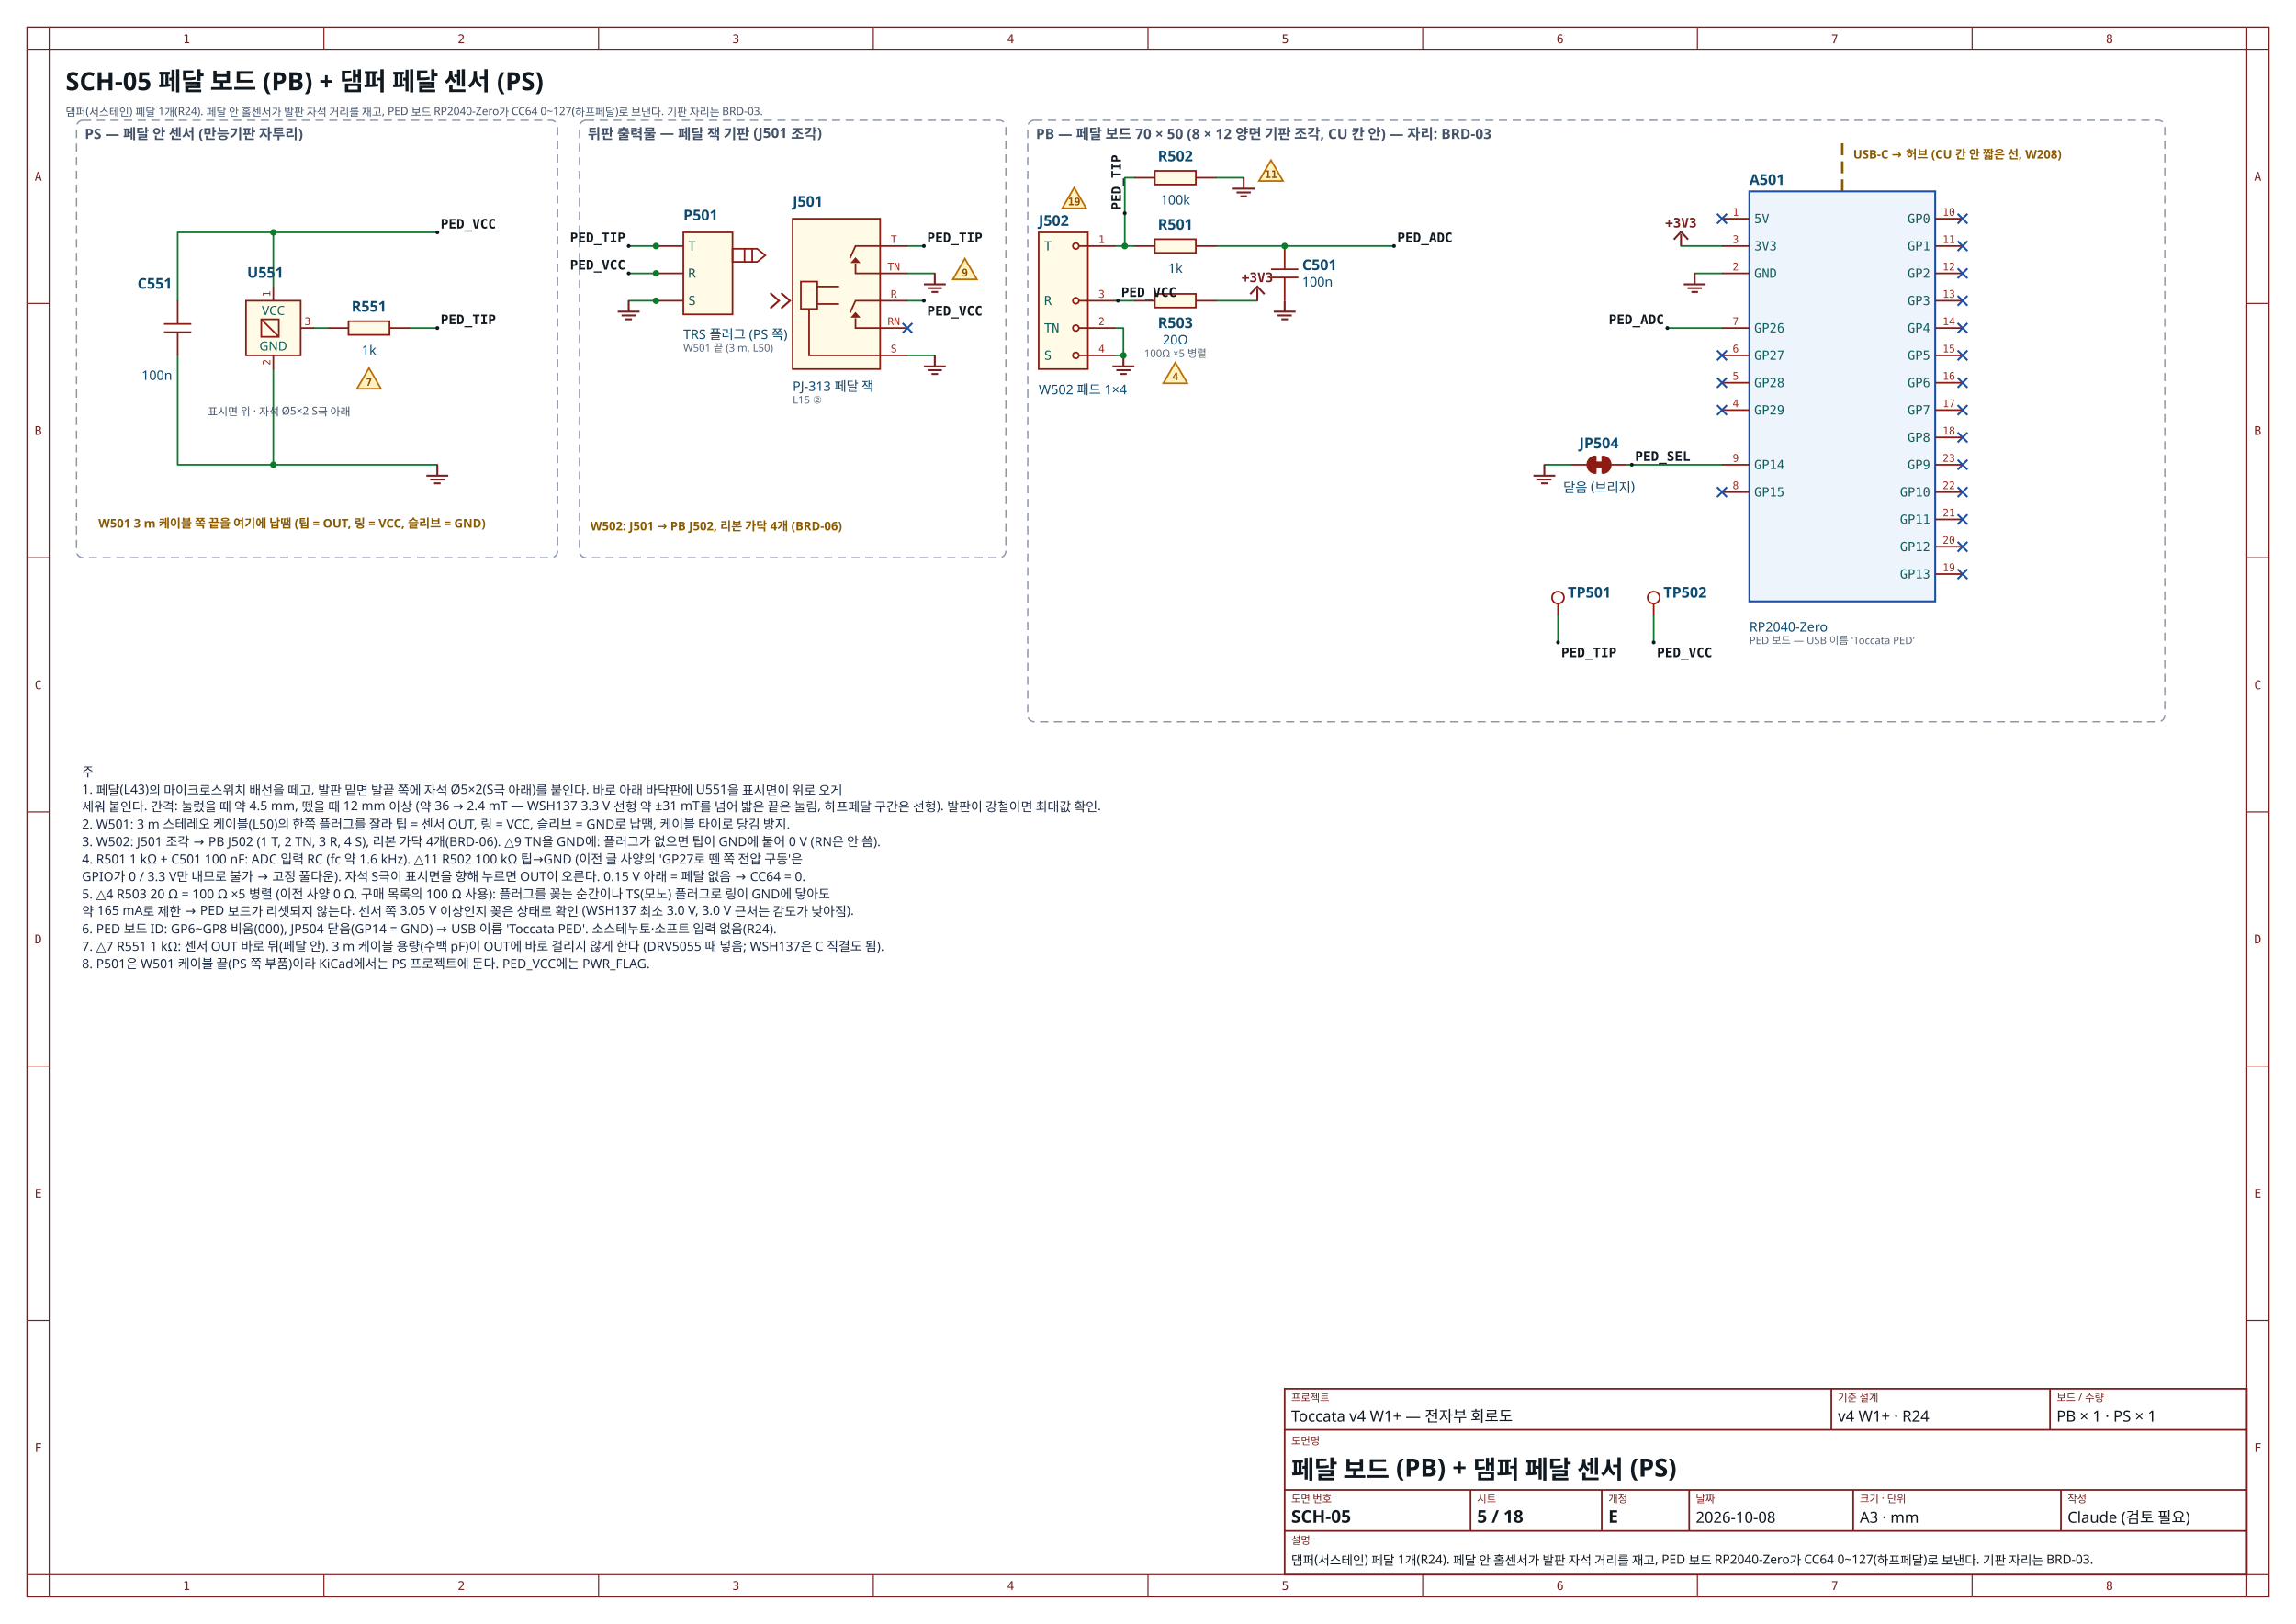
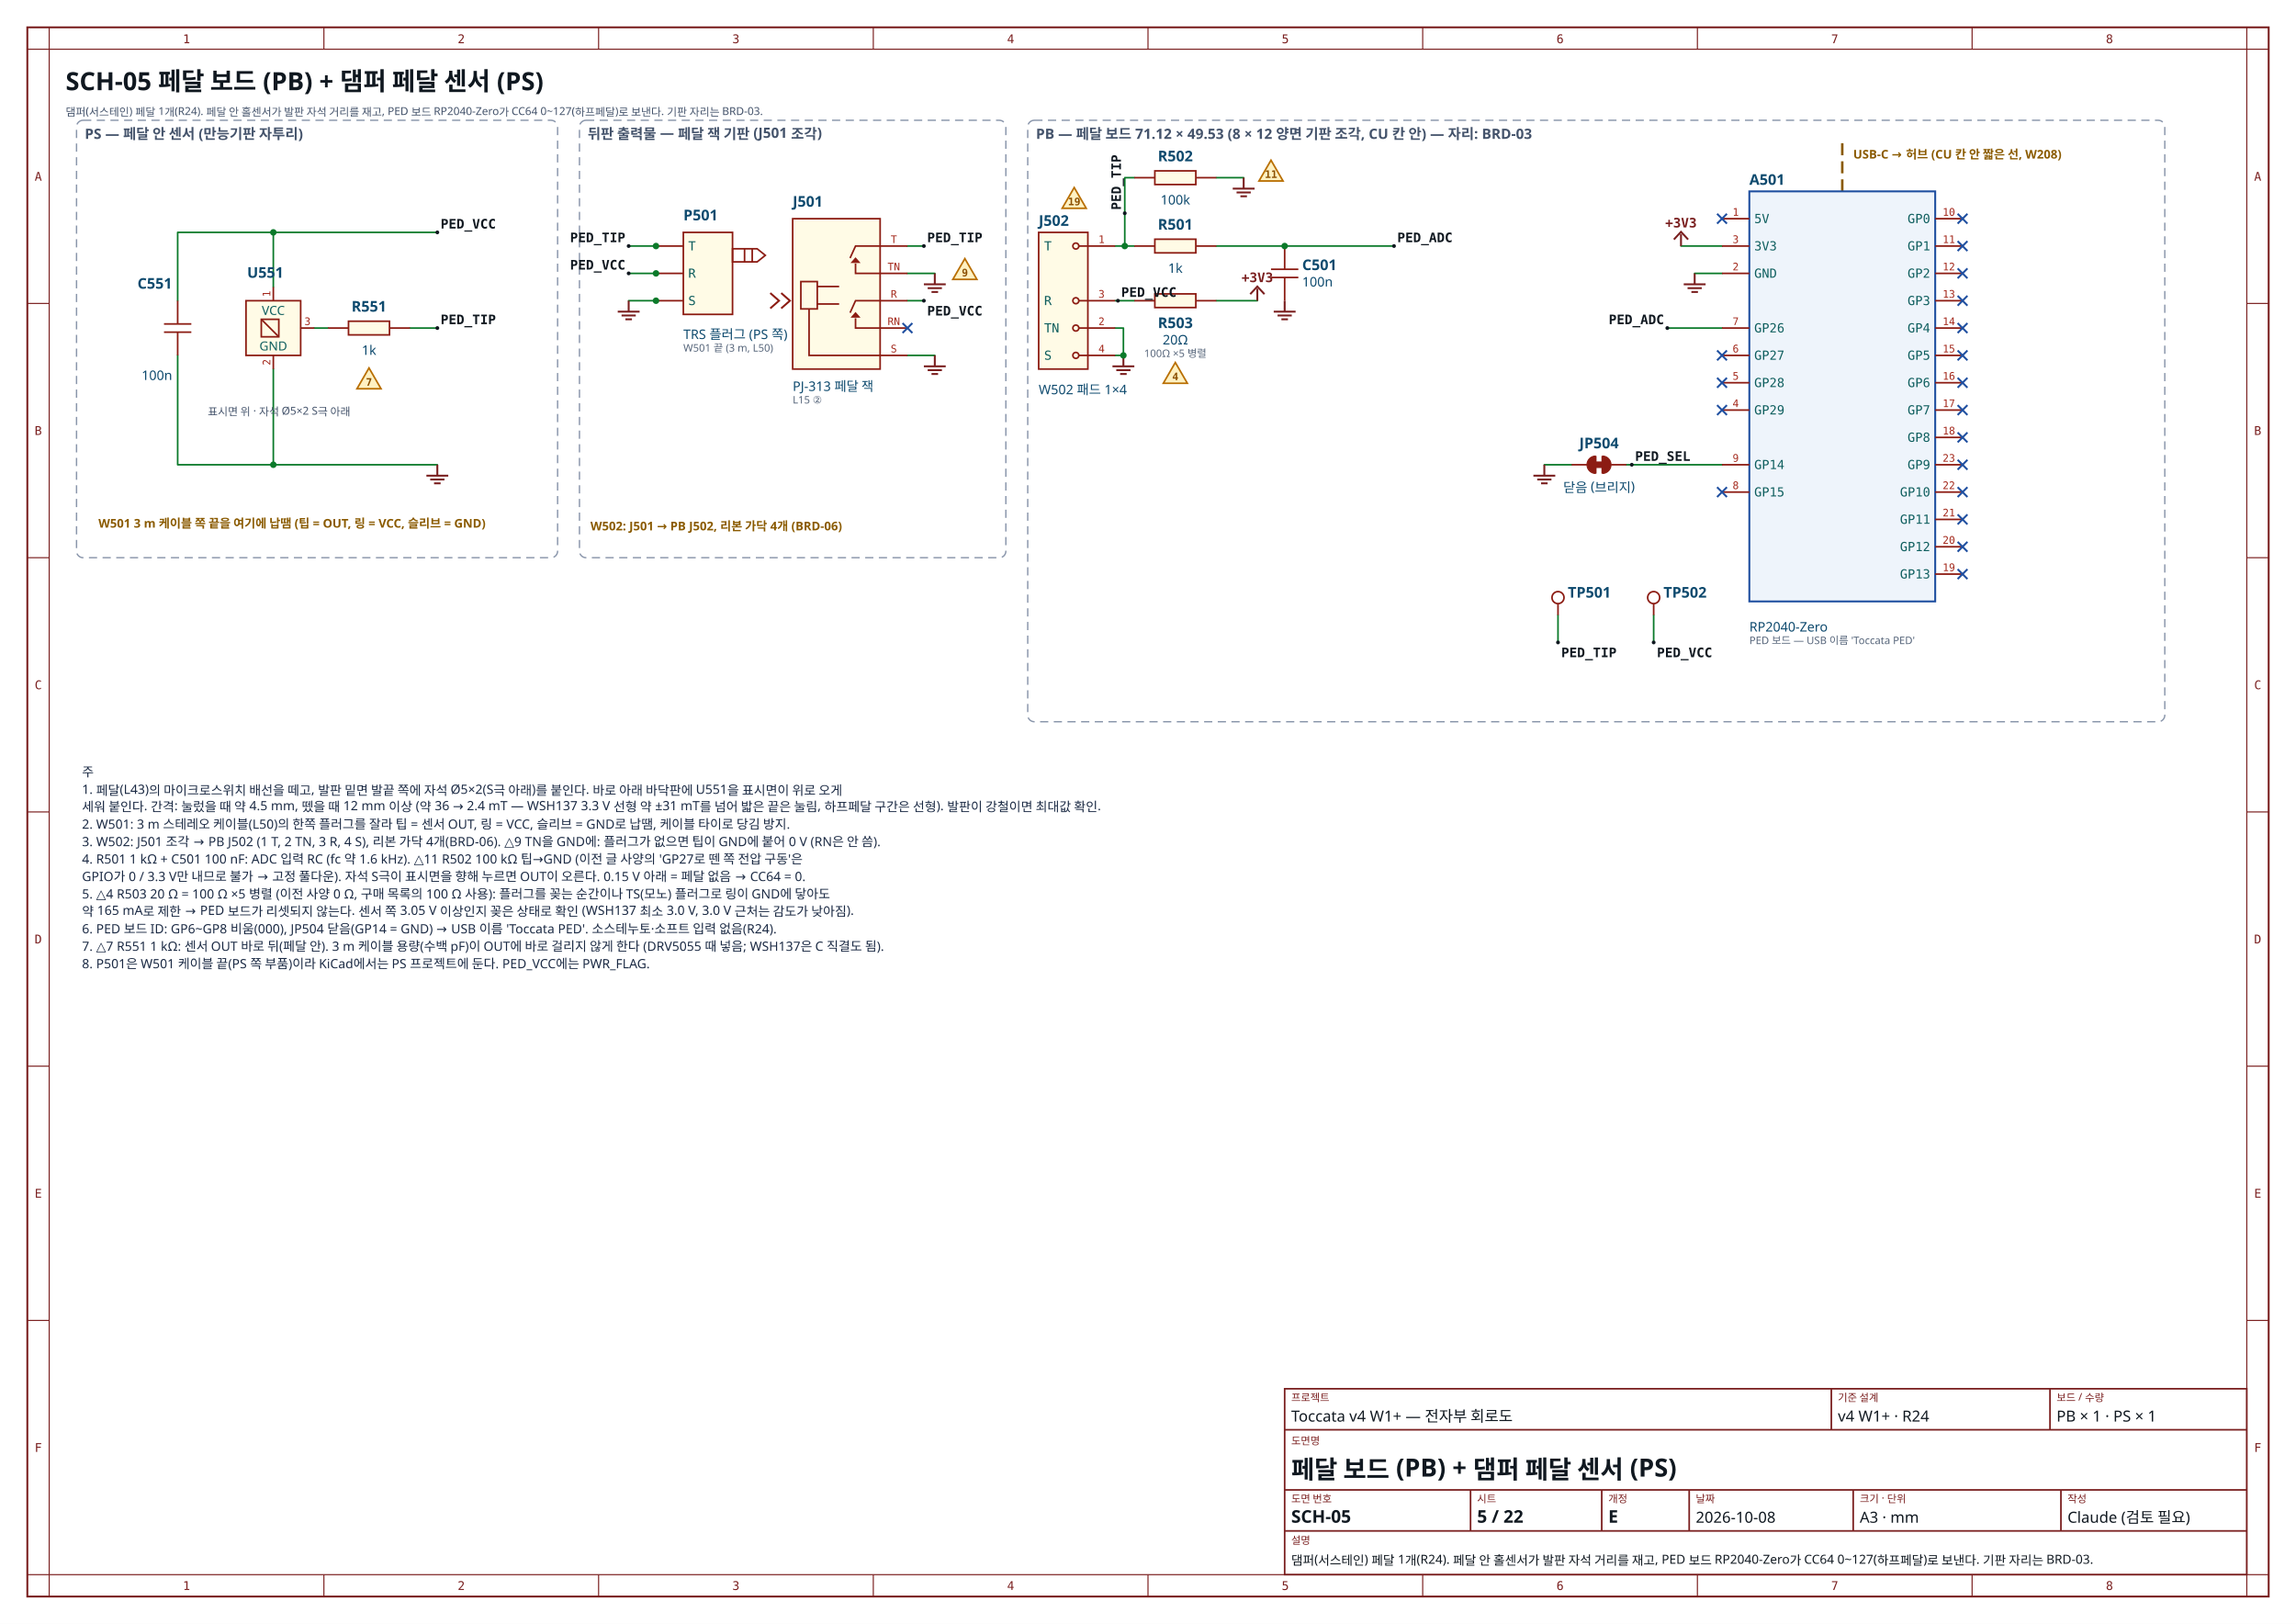
<svg xmlns="http://www.w3.org/2000/svg" viewBox="0 0 420.0 297.0" width="420.0mm" height="297.0mm" font-family="'IBM Plex Sans KR','Apple SD Gothic Neo','Noto Sans KR','Malgun Gothic',sans-serif">
  <style>
.frame{fill:none;stroke:#7a1f1f;stroke-width:.35}
.frame2{fill:none;stroke:#7a1f1f;stroke-width:.2}
.zone{font:2.2px 'IBM Plex Mono',Menlo,Consolas,monospace;fill:#7a1f1f;text-anchor:middle}
.tb{fill:none;stroke:#7a1f1f;stroke-width:.3}
.tbk{font:1.9px 'IBM Plex Sans KR','Apple SD Gothic Neo','Noto Sans KR','Malgun Gothic',sans-serif;fill:#7a1f1f}
.tbv{font:2.8px 'IBM Plex Sans KR','Apple SD Gothic Neo','Noto Sans KR','Malgun Gothic',sans-serif;fill:#101820}
.tbt{font:600 4.6px 'IBM Plex Sans KR','Apple SD Gothic Neo','Noto Sans KR','Malgun Gothic',sans-serif;fill:#101820}
.tbs{font:600 3.2px 'IBM Plex Sans KR','Apple SD Gothic Neo','Noto Sans KR','Malgun Gothic',sans-serif;fill:#101820}
.wire{fill:none;stroke:#0b7a2a;stroke-width:.3;stroke-linecap:round;stroke-linejoin:round}
.bus{fill:none;stroke:#1f4fa0;stroke-width:.8}
.cable{fill:none;stroke:#8a5a00;stroke-width:.45;stroke-dasharray:2.2 1.1}
.jn{fill:#0b7a2a}
.body{fill:#fffbe6;stroke:#8c1c13;stroke-width:.3}
.bodyl{fill:none;stroke:#8c1c13;stroke-width:.3}
.bodyf{fill:#8c1c13;stroke:#8c1c13;stroke-width:.2}
.mod{fill:#eef4fb;stroke:#1f4fa0;stroke-width:.35}
.modl{fill:none;stroke:#1f4fa0;stroke-width:.3}
.pinl{stroke:#8c1c13;stroke-width:.3}
.pinnum{font:1.9px 'IBM Plex Mono',Menlo,Consolas,monospace;fill:#a3281b}
.pinname{font:2.3px 'IBM Plex Mono',Menlo,Consolas,monospace;fill:#0e5e5e}
.pinnameh{font:2.3px 'IBM Plex Sans KR','Apple SD Gothic Neo','Noto Sans KR','Malgun Gothic',sans-serif;fill:#0e5e5e}
.ref{font:600 2.7px 'IBM Plex Sans KR','Apple SD Gothic Neo','Noto Sans KR','Malgun Gothic',sans-serif;fill:#0e4a6e}
.val{font:2.4px 'IBM Plex Sans KR','Apple SD Gothic Neo','Noto Sans KR','Malgun Gothic',sans-serif;fill:#0e4a6e}
.part{font:1.9px 'IBM Plex Sans KR','Apple SD Gothic Neo','Noto Sans KR','Malgun Gothic',sans-serif;fill:#56657a}
.lbl{font:600 2.4px 'IBM Plex Mono',Menlo,Consolas,monospace;fill:#101820}
.glbl{fill:#fff;stroke:#7a1f1f;stroke-width:.3}
.glblt{font:600 2.2px 'IBM Plex Mono',Menlo,Consolas,monospace;fill:#7a1f1f}
.pwr{fill:none;stroke:#7a1f1f;stroke-width:.35}
.pwrt{font:600 2.4px 'IBM Plex Mono',Menlo,Consolas,monospace;fill:#7a1f1f}
.nc{stroke:#1f4fa0;stroke-width:.35}
.note{font:2.35px 'IBM Plex Sans KR','Apple SD Gothic Neo','Noto Sans KR','Malgun Gothic',sans-serif;fill:#1b2a44}
.noteb{font:600 2.8px 'IBM Plex Sans KR','Apple SD Gothic Neo','Noto Sans KR','Malgun Gothic',sans-serif;fill:#1b2a44}
.notes{font:2.0px 'IBM Plex Sans KR','Apple SD Gothic Neo','Noto Sans KR','Malgun Gothic',sans-serif;fill:#44536b}
.box{fill:none;stroke:#8a96ab;stroke-width:.25;stroke-dasharray:1.5 1}
.boxt{font:600 2.6px 'IBM Plex Sans KR','Apple SD Gothic Neo','Noto Sans KR','Malgun Gothic',sans-serif;fill:#44536b}
.tblh{font:600 2.1px 'IBM Plex Sans KR','Apple SD Gothic Neo','Noto Sans KR','Malgun Gothic',sans-serif;fill:#1b2a44}
.tbl{font:2.0px 'IBM Plex Sans KR','Apple SD Gothic Neo','Noto Sans KR','Malgun Gothic',sans-serif;fill:#1b2a44}
.tblm{font:2.0px 'IBM Plex Mono',Menlo,Consolas,monospace;fill:#1b2a44}
.tline{stroke:#b6bfcc;stroke-width:.2}
.chg{fill:#fff1c2;stroke:#b86e00;stroke-width:.3}
.chgt{font:600 1.9px 'IBM Plex Mono',Menlo,Consolas,monospace;fill:#8a4f00;text-anchor:middle}
.cabt{font:600 2.2px 'IBM Plex Sans KR','Apple SD Gothic Neo','Noto Sans KR','Malgun Gothic',sans-serif;fill:#8a5a00}
</style>
  <rect width="420.0" height="297.0" fill="#fff" />
  <rect x="5.0" y="5.0" width="410.0" height="287.0" class="frame" />
  <rect x="9.0" y="9.0" width="402.0" height="279.0" class="frame2" />
  <line x1="9.00" y1="5.0" x2="9.00" y2="9.0" class="frame2" />
  <line x1="9.00" y1="288.0" x2="9.00" y2="292.0" class="frame2" />
  <line x1="59.25" y1="5.0" x2="59.25" y2="9.0" class="frame2" />
  <line x1="59.25" y1="288.0" x2="59.25" y2="292.0" class="frame2" />
  <line x1="109.50" y1="5.0" x2="109.50" y2="9.0" class="frame2" />
  <line x1="109.50" y1="288.0" x2="109.50" y2="292.0" class="frame2" />
  <line x1="159.75" y1="5.0" x2="159.75" y2="9.0" class="frame2" />
  <line x1="159.75" y1="288.0" x2="159.75" y2="292.0" class="frame2" />
  <line x1="210.00" y1="5.0" x2="210.00" y2="9.0" class="frame2" />
  <line x1="210.00" y1="288.0" x2="210.00" y2="292.0" class="frame2" />
  <line x1="260.25" y1="5.0" x2="260.25" y2="9.0" class="frame2" />
  <line x1="260.25" y1="288.0" x2="260.25" y2="292.0" class="frame2" />
  <line x1="310.50" y1="5.0" x2="310.50" y2="9.0" class="frame2" />
  <line x1="310.50" y1="288.0" x2="310.50" y2="292.0" class="frame2" />
  <line x1="360.75" y1="5.0" x2="360.75" y2="9.0" class="frame2" />
  <line x1="360.75" y1="288.0" x2="360.75" y2="292.0" class="frame2" />
  <line x1="411.00" y1="5.0" x2="411.00" y2="9.0" class="frame2" />
  <line x1="411.00" y1="288.0" x2="411.00" y2="292.0" class="frame2" />
  <text x="34.12" y="7.90" class="zone">1</text>
  <text x="34.12" y="290.80" class="zone">1</text>
  <text x="84.38" y="7.90" class="zone">2</text>
  <text x="84.38" y="290.80" class="zone">2</text>
  <text x="134.62" y="7.90" class="zone">3</text>
  <text x="134.62" y="290.80" class="zone">3</text>
  <text x="184.88" y="7.90" class="zone">4</text>
  <text x="184.88" y="290.80" class="zone">4</text>
  <text x="235.12" y="7.90" class="zone">5</text>
  <text x="235.12" y="290.80" class="zone">5</text>
  <text x="285.38" y="7.90" class="zone">6</text>
  <text x="285.38" y="290.80" class="zone">6</text>
  <text x="335.62" y="7.90" class="zone">7</text>
  <text x="335.62" y="290.80" class="zone">7</text>
  <text x="385.88" y="7.90" class="zone">8</text>
  <text x="385.88" y="290.80" class="zone">8</text>
  <line x1="5.0" y1="9.00" x2="9.0" y2="9.00" class="frame2" />
  <line x1="411.0" y1="9.00" x2="415.0" y2="9.00" class="frame2" />
  <line x1="5.0" y1="55.50" x2="9.0" y2="55.50" class="frame2" />
  <line x1="411.0" y1="55.50" x2="415.0" y2="55.50" class="frame2" />
  <line x1="5.0" y1="102.00" x2="9.0" y2="102.00" class="frame2" />
  <line x1="411.0" y1="102.00" x2="415.0" y2="102.00" class="frame2" />
  <line x1="5.0" y1="148.50" x2="9.0" y2="148.50" class="frame2" />
  <line x1="411.0" y1="148.50" x2="415.0" y2="148.50" class="frame2" />
  <line x1="5.0" y1="195.00" x2="9.0" y2="195.00" class="frame2" />
  <line x1="411.0" y1="195.00" x2="415.0" y2="195.00" class="frame2" />
  <line x1="5.0" y1="241.50" x2="9.0" y2="241.50" class="frame2" />
  <line x1="411.0" y1="241.50" x2="415.0" y2="241.50" class="frame2" />
  <line x1="5.0" y1="288.00" x2="9.0" y2="288.00" class="frame2" />
  <line x1="411.0" y1="288.00" x2="415.0" y2="288.00" class="frame2" />
  <text x="7.00" y="33.05" class="zone">A</text>
  <text x="413.00" y="33.05" class="zone">A</text>
  <text x="7.00" y="79.55" class="zone">B</text>
  <text x="413.00" y="79.55" class="zone">B</text>
  <text x="7.00" y="126.05" class="zone">C</text>
  <text x="413.00" y="126.05" class="zone">C</text>
  <text x="7.00" y="172.55" class="zone">D</text>
  <text x="413.00" y="172.55" class="zone">D</text>
  <text x="7.00" y="219.05" class="zone">E</text>
  <text x="413.00" y="219.05" class="zone">E</text>
  <text x="7.00" y="265.55" class="zone">F</text>
  <text x="413.00" y="265.55" class="zone">F</text>
  <rect x="235.00" y="254.00" width="176.0" height="34.0" class="tb" fill="#fff" />
  <line x1="235.00" y1="261.50" x2="411.00" y2="261.50" class="tb" />
  <line x1="235.00" y1="272.50" x2="411.00" y2="272.50" class="tb" />
  <line x1="235.00" y1="280.00" x2="411.00" y2="280.00" class="tb" />
  <text x="236.20" y="256.30" class="tbk">프로젝트</text>
  <text x="236.20" y="260.00" class="tbv">Toccata v4 W1+ — 전자부 회로도</text>
  <text x="336.20" y="256.30" class="tbk">기준 설계</text>
  <text x="336.20" y="260.00" class="tbv">v4 W1+ · R24</text>
  <line x1="335.00" y1="254.00" x2="335.00" y2="261.50" class="tb" />
  <text x="376.20" y="256.30" class="tbk">보드 / 수량</text>
  <text x="376.20" y="260.00" class="tbv">PB × 1 · PS × 1</text>
  <line x1="375.00" y1="254.00" x2="375.00" y2="261.50" class="tb" />
  <text x="236.20" y="264.20" class="tbk">도면명</text>
  <text x="236.20" y="270.40" class="tbt">페달 보드 (PB) + 댐퍼 페달 센서 (PS)</text>
  <text x="236.20" y="274.80" class="tbk">도면 번호</text>
  <text x="236.20" y="278.50" class="tbs">SCH-05</text>
  <text x="270.20" y="274.80" class="tbk">시트</text>
-   <text x="270.20" y="278.50" class="tbs">5 / 18</text>
+   <text x="270.20" y="278.50" class="tbs">5 / 22</text>
  <line x1="269.00" y1="272.50" x2="269.00" y2="280.00" class="tb" />
  <text x="294.20" y="274.80" class="tbk">개정</text>
  <text x="294.20" y="278.50" class="tbs">E</text>
  <line x1="293.00" y1="272.50" x2="293.00" y2="280.00" class="tb" />
  <text x="310.20" y="274.80" class="tbk">날짜</text>
  <text x="310.20" y="278.50" class="tbv">2026-10-08</text>
  <line x1="309.00" y1="272.50" x2="309.00" y2="280.00" class="tb" />
  <text x="340.20" y="274.80" class="tbk">크기 · 단위</text>
  <text x="340.20" y="278.50" class="tbv">A3 · mm</text>
  <line x1="339.00" y1="272.50" x2="339.00" y2="280.00" class="tb" />
  <text x="378.20" y="274.80" class="tbk">작성</text>
  <text x="378.20" y="278.50" class="tbv">Claude (검토 필요)</text>
  <line x1="377.00" y1="272.50" x2="377.00" y2="280.00" class="tb" />
  <text x="236.20" y="282.40" class="tbk">설명</text>
  <text x="236.20" y="286.20" class="tbv" style="font-size:2.3px">댐퍼(서스테인) 페달 1개(R24). 페달 안 홀센서가 발판 자석 거리를 재고, PED 보드 RP2040-Zero가 CC64 0~127(하프페달)로 보낸다. 기판 자리는 BRD-03.</text>
  <rect x="14.00" y="22.00" width="88.00" height="80.00" rx="1.2" class="box" />
  <rect x="106.00" y="22.00" width="78.00" height="80.00" rx="1.2" class="box" />
  <rect x="188.00" y="22.00" width="208.00" height="110.00" rx="1.2" class="box" />
  <path d="M32.50,55.00 L32.50,42.50 L50.00,42.50 L50.00,52.50" class="wire" />
  <path d="M50.00,42.50 L80.00,42.50" class="wire" />
  <path d="M32.50,65.00 L32.50,85.00 L50.00,85.00 L50.00,67.50" class="wire" />
  <path d="M50.00,85.00 L80.00,85.00" class="wire" />
  <path d="M57.50,60.00 L60.00,60.00" class="wire" />
  <path d="M75.00,60.00 L80.00,60.00" class="wire" />
  <path d="M120.00,45.00 L115.00,45.00" class="wire" />
  <path d="M120.00,50.00 L115.00,50.00" class="wire" />
  <path d="M120.00,55.00 L115.00,55.00" class="wire" />
  <path d="M166.00,50.00 L171.00,50.00" class="wire" />
  <path d="M166.00,45.00 L169.00,45.00" class="wire" />
  <path d="M166.00,55.00 L169.00,55.00" class="wire" />
  <path d="M166.00,65.00 L171.00,65.00" class="wire" />
  <path d="M204.00,45.00 L207.50,45.00" class="wire" />
  <path d="M205.75,45.00 L205.75,32.50 L207.50,32.50" class="wire" />
  <path d="M204.00,55.00 L207.50,55.00" class="wire" />
  <path d="M204.00,60.00 L205.50,60.00 L205.50,65.00" class="wire" />
  <path d="M204.00,65.00 L205.50,65.00" class="wire" />
  <path d="M222.50,55.00 L230.00,55.00" class="wire" />
  <path d="M222.50,45.00 L235.00,45.00 L255.00,45.00" class="wire" />
  <path d="M222.50,32.50 L227.50,32.50" class="wire" />
  <path d="M315.00,45.00 L307.50,45.00" class="wire" />
  <path d="M315.00,50.00 L310.00,50.00" class="wire" />
  <path d="M315.00,60.00 L305.00,60.00" class="wire" />
  <path d="M315.00,85.00 L297.50,85.00" class="wire" />
  <path d="M287.50,85.00 L282.50,85.00" class="wire" />
  <path d="M337.00,35.00 L337.00,26.00" class="cable" />
  <path d="M285.00,112.50 L285.00,117.50" class="wire" />
  <path d="M302.50,112.50 L302.50,117.50" class="wire" />
  <rect x="45.00" y="55.00" width="10.00" height="10.00" class="body" />
  <rect x="47.80" y="58.40" width="3.20" height="3.20" class="bodyl" />
  <line x1="47.80" y1="58.40" x2="51.00" y2="61.60" class="bodyl" />
  <line x1="30.00" y1="59.25" x2="35.00" y2="59.25" class="bodyl" />
  <line x1="30.00" y1="60.75" x2="35.00" y2="60.75" class="bodyl" />
  <rect x="63.75" y="58.75" width="7.50" height="2.50" class="body" />
  <rect x="125.00" y="42.50" width="9.00" height="15.00" class="body" />
  <polygon points="134.00,45.50 138.50,45.50 140.00,46.70 138.50,47.90 134.00,47.90" class="bodyl" />
  <line x1="136.20" y1="45.50" x2="136.20" y2="47.90" class="bodyl" />
  <line x1="137.60" y1="45.50" x2="137.60" y2="47.90" class="bodyl" />
  <rect x="145.00" y="40.00" width="16.00" height="27.50" class="body" />
  <rect x="146.50" y="51.50" width="3.00" height="5.00" class="bodyl" />
  <polyline points="149.50,52.40 153.50,52.40" class="bodyl" />
  <polyline points="149.50,55.60 153.50,55.60" class="bodyl" />
  <polyline points="161.00,45.00 156.50,45.00 155.50,47.20" class="bodyl" />
  <polyline points="161.00,50.00 156.50,50.00 156.50,48.20" class="bodyl" />
  <polygon points="155.80,48.00 156.50,47.20 157.20,48.00" class="bodyf" />
  <polyline points="161.00,55.00 156.50,55.00 155.50,57.20" class="bodyl" />
  <polyline points="161.00,60.00 156.50,60.00 156.50,58.20" class="bodyl" />
  <polygon points="155.80,58.00 156.50,57.20 157.20,58.00" class="bodyf" />
  <polyline points="161.00,65.00 148.00,65.00 148.00,56.50" class="bodyl" />
  <rect x="190.00" y="42.50" width="9.00" height="25.00" class="body" />
  <line x1="197.40" y1="45.00" x2="199.00" y2="45.00" class="bodyl" />
  <circle cx="196.80" cy="45.00" r="0.55" class="bodyl" />
  <line x1="197.40" y1="55.00" x2="199.00" y2="55.00" class="bodyl" />
  <circle cx="196.80" cy="55.00" r="0.55" class="bodyl" />
  <line x1="197.40" y1="60.00" x2="199.00" y2="60.00" class="bodyl" />
  <circle cx="196.80" cy="60.00" r="0.55" class="bodyl" />
  <line x1="197.40" y1="65.00" x2="199.00" y2="65.00" class="bodyl" />
  <circle cx="196.80" cy="65.00" r="0.55" class="bodyl" />
  <rect x="211.25" y="43.75" width="7.50" height="2.50" class="body" />
  <rect x="211.25" y="31.25" width="7.50" height="2.50" class="body" />
  <rect x="211.25" y="53.75" width="7.50" height="2.50" class="body" />
  <line x1="232.50" y1="49.25" x2="237.50" y2="49.25" class="bodyl" />
  <line x1="232.50" y1="50.75" x2="237.50" y2="50.75" class="bodyl" />
  <rect x="320.00" y="35.00" width="34.00" height="75.00" class="mod" />
  <rect x="291.70" y="84.50" width="1.60" height="1.00" class="bodyf" />
  <path d="M291.90,83.40 A1.6,1.6 0 0 0 291.90,86.60" class="bodyf" />
  <line x1="291.90" y1="83.40" x2="291.90" y2="86.60" class="bodyl" />
  <path d="M293.10,83.40 A1.6,1.6 0 0 1 293.10,86.60" class="bodyf" />
  <line x1="293.10" y1="83.40" x2="293.10" y2="86.60" class="bodyl" />
  <circle cx="285.00" cy="109.30" r="1.1" class="bodyl" />
  <circle cx="302.50" cy="109.30" r="1.1" class="bodyl" />
  <line x1="50.00" y1="52.50" x2="50.00" y2="55.00" class="pinl" />
  <text x="49.45" y="53.75" class="pinnum" text-anchor="middle" transform="rotate(-90 49.45 53.75)">1</text>
  <text x="50.00" y="57.60" class="pinnameh" text-anchor="middle">VCC</text>
  <line x1="50.00" y1="67.50" x2="50.00" y2="65.00" class="pinl" />
  <text x="49.45" y="66.25" class="pinnum" text-anchor="middle" transform="rotate(-90 49.45 66.25)">2</text>
  <text x="50.00" y="64.10" class="pinnameh" text-anchor="middle">GND</text>
  <line x1="57.50" y1="60.00" x2="55.00" y2="60.00" class="pinl" />
  <text x="56.25" y="59.45" class="pinnum" text-anchor="middle">3</text>
  <line x1="32.50" y1="55.00" x2="32.50" y2="59.25" class="pinl" />
  <line x1="32.50" y1="65.00" x2="32.50" y2="60.75" class="pinl" />
  <line x1="75.00" y1="60.00" x2="71.25" y2="60.00" class="pinl" />
  <line x1="60.00" y1="60.00" x2="63.75" y2="60.00" class="pinl" />
  <line x1="120.00" y1="45.00" x2="125.00" y2="45.00" class="pinl" />
  <text x="125.90" y="45.80" class="pinname">T</text>
  <line x1="120.00" y1="50.00" x2="125.00" y2="50.00" class="pinl" />
  <text x="125.90" y="50.80" class="pinname">R</text>
  <line x1="120.00" y1="55.00" x2="125.00" y2="55.00" class="pinl" />
  <text x="125.90" y="55.80" class="pinname">S</text>
  <line x1="166.00" y1="45.00" x2="161.00" y2="45.00" class="pinl" />
  <text x="163.50" y="44.45" class="pinnum" text-anchor="middle">T</text>
  <line x1="166.00" y1="50.00" x2="161.00" y2="50.00" class="pinl" />
  <text x="163.50" y="49.45" class="pinnum" text-anchor="middle">TN</text>
  <line x1="166.00" y1="55.00" x2="161.00" y2="55.00" class="pinl" />
  <text x="163.50" y="54.45" class="pinnum" text-anchor="middle">R</text>
  <line x1="166.00" y1="60.00" x2="161.00" y2="60.00" class="pinl" />
  <text x="163.50" y="59.45" class="pinnum" text-anchor="middle">RN</text>
  <line x1="166.00" y1="65.00" x2="161.00" y2="65.00" class="pinl" />
  <text x="163.50" y="64.45" class="pinnum" text-anchor="middle">S</text>
  <line x1="204.00" y1="45.00" x2="199.00" y2="45.00" class="pinl" />
  <text x="201.50" y="44.45" class="pinnum" text-anchor="middle">1</text>
  <line x1="204.00" y1="55.00" x2="199.00" y2="55.00" class="pinl" />
  <text x="201.50" y="54.45" class="pinnum" text-anchor="middle">3</text>
  <line x1="204.00" y1="60.00" x2="199.00" y2="60.00" class="pinl" />
  <text x="201.50" y="59.45" class="pinnum" text-anchor="middle">2</text>
  <line x1="204.00" y1="65.00" x2="199.00" y2="65.00" class="pinl" />
  <text x="201.50" y="64.45" class="pinnum" text-anchor="middle">4</text>
  <line x1="222.50" y1="45.00" x2="218.75" y2="45.00" class="pinl" />
  <line x1="207.50" y1="45.00" x2="211.25" y2="45.00" class="pinl" />
  <line x1="222.50" y1="32.50" x2="218.75" y2="32.50" class="pinl" />
  <line x1="207.50" y1="32.50" x2="211.25" y2="32.50" class="pinl" />
  <line x1="222.50" y1="55.00" x2="218.75" y2="55.00" class="pinl" />
  <line x1="207.50" y1="55.00" x2="211.25" y2="55.00" class="pinl" />
  <line x1="235.00" y1="45.00" x2="235.00" y2="49.25" class="pinl" />
  <line x1="235.00" y1="55.00" x2="235.00" y2="50.75" class="pinl" />
  <line x1="315.00" y1="40.00" x2="320.00" y2="40.00" class="pinl" />
  <text x="317.50" y="39.45" class="pinnum" text-anchor="middle">1</text>
  <text x="320.90" y="40.80" class="pinname">5V</text>
  <line x1="315.00" y1="45.00" x2="320.00" y2="45.00" class="pinl" />
  <text x="317.50" y="44.45" class="pinnum" text-anchor="middle">3</text>
  <text x="320.90" y="45.80" class="pinname">3V3</text>
  <line x1="315.00" y1="50.00" x2="320.00" y2="50.00" class="pinl" />
  <text x="317.50" y="49.45" class="pinnum" text-anchor="middle">2</text>
  <text x="320.90" y="50.80" class="pinname">GND</text>
  <line x1="315.00" y1="60.00" x2="320.00" y2="60.00" class="pinl" />
  <text x="317.50" y="59.45" class="pinnum" text-anchor="middle">7</text>
  <text x="320.90" y="60.80" class="pinname">GP26</text>
  <line x1="315.00" y1="65.00" x2="320.00" y2="65.00" class="pinl" />
  <text x="317.50" y="64.45" class="pinnum" text-anchor="middle">6</text>
  <text x="320.90" y="65.80" class="pinname">GP27</text>
  <line x1="315.00" y1="70.00" x2="320.00" y2="70.00" class="pinl" />
  <text x="317.50" y="69.45" class="pinnum" text-anchor="middle">5</text>
  <text x="320.90" y="70.80" class="pinname">GP28</text>
  <line x1="315.00" y1="75.00" x2="320.00" y2="75.00" class="pinl" />
  <text x="317.50" y="74.45" class="pinnum" text-anchor="middle">4</text>
  <text x="320.90" y="75.80" class="pinname">GP29</text>
  <line x1="315.00" y1="85.00" x2="320.00" y2="85.00" class="pinl" />
  <text x="317.50" y="84.45" class="pinnum" text-anchor="middle">9</text>
  <text x="320.90" y="85.80" class="pinname">GP14</text>
  <line x1="315.00" y1="90.00" x2="320.00" y2="90.00" class="pinl" />
  <text x="317.50" y="89.45" class="pinnum" text-anchor="middle">8</text>
  <text x="320.90" y="90.80" class="pinname">GP15</text>
  <line x1="359.00" y1="40.00" x2="354.00" y2="40.00" class="pinl" />
  <text x="356.50" y="39.45" class="pinnum" text-anchor="middle">10</text>
  <text x="353.10" y="40.80" class="pinname" text-anchor="end">GP0</text>
  <line x1="359.00" y1="45.00" x2="354.00" y2="45.00" class="pinl" />
  <text x="356.50" y="44.45" class="pinnum" text-anchor="middle">11</text>
  <text x="353.10" y="45.80" class="pinname" text-anchor="end">GP1</text>
  <line x1="359.00" y1="50.00" x2="354.00" y2="50.00" class="pinl" />
  <text x="356.50" y="49.45" class="pinnum" text-anchor="middle">12</text>
  <text x="353.10" y="50.80" class="pinname" text-anchor="end">GP2</text>
  <line x1="359.00" y1="55.00" x2="354.00" y2="55.00" class="pinl" />
  <text x="356.50" y="54.45" class="pinnum" text-anchor="middle">13</text>
  <text x="353.10" y="55.80" class="pinname" text-anchor="end">GP3</text>
  <line x1="359.00" y1="60.00" x2="354.00" y2="60.00" class="pinl" />
  <text x="356.50" y="59.45" class="pinnum" text-anchor="middle">14</text>
  <text x="353.10" y="60.80" class="pinname" text-anchor="end">GP4</text>
  <line x1="359.00" y1="65.00" x2="354.00" y2="65.00" class="pinl" />
  <text x="356.50" y="64.45" class="pinnum" text-anchor="middle">15</text>
  <text x="353.10" y="65.80" class="pinname" text-anchor="end">GP5</text>
  <line x1="359.00" y1="70.00" x2="354.00" y2="70.00" class="pinl" />
  <text x="356.50" y="69.45" class="pinnum" text-anchor="middle">16</text>
  <text x="353.10" y="70.80" class="pinname" text-anchor="end">GP6</text>
  <line x1="359.00" y1="75.00" x2="354.00" y2="75.00" class="pinl" />
  <text x="356.50" y="74.45" class="pinnum" text-anchor="middle">17</text>
  <text x="353.10" y="75.80" class="pinname" text-anchor="end">GP7</text>
  <line x1="359.00" y1="80.00" x2="354.00" y2="80.00" class="pinl" />
  <text x="356.50" y="79.45" class="pinnum" text-anchor="middle">18</text>
  <text x="353.10" y="80.80" class="pinname" text-anchor="end">GP8</text>
  <line x1="359.00" y1="85.00" x2="354.00" y2="85.00" class="pinl" />
  <text x="356.50" y="84.45" class="pinnum" text-anchor="middle">23</text>
  <text x="353.10" y="85.80" class="pinname" text-anchor="end">GP9</text>
  <line x1="359.00" y1="90.00" x2="354.00" y2="90.00" class="pinl" />
  <text x="356.50" y="89.45" class="pinnum" text-anchor="middle">22</text>
  <text x="353.10" y="90.80" class="pinname" text-anchor="end">GP10</text>
  <line x1="359.00" y1="95.00" x2="354.00" y2="95.00" class="pinl" />
  <text x="356.50" y="94.45" class="pinnum" text-anchor="middle">21</text>
  <text x="353.10" y="95.80" class="pinname" text-anchor="end">GP11</text>
  <line x1="359.00" y1="100.00" x2="354.00" y2="100.00" class="pinl" />
  <text x="356.50" y="99.45" class="pinnum" text-anchor="middle">20</text>
  <text x="353.10" y="100.80" class="pinname" text-anchor="end">GP12</text>
  <line x1="359.00" y1="105.00" x2="354.00" y2="105.00" class="pinl" />
  <text x="356.50" y="104.45" class="pinnum" text-anchor="middle">19</text>
  <text x="353.10" y="105.80" class="pinname" text-anchor="end">GP13</text>
  <line x1="287.50" y1="85.00" x2="290.30" y2="85.00" class="pinl" />
  <line x1="297.50" y1="85.00" x2="294.70" y2="85.00" class="pinl" />
  <line x1="285.00" y1="112.50" x2="285.00" y2="110.40" class="pinl" />
  <line x1="302.50" y1="112.50" x2="302.50" y2="110.40" class="pinl" />
  <text x="15.50" y="25.40" class="boxt">PS — 페달 안 센서 (만능기판 자투리)</text>
  <text x="45.20" y="50.80" class="ref">U551</text>
  <text x="38.00" y="76.00" class="notes">표시면 위 · 자석 Ø5×2 S극 아래</text>
  <text x="31.50" y="52.80" class="ref" text-anchor="end">C551</text>
  <text x="31.50" y="69.50" class="val" text-anchor="end">100n</text>
  <text x="80.60" y="41.80" class="lbl">PED_VCC</text>
  <text x="67.50" y="57.00" class="ref" text-anchor="middle">R551</text>
  <text x="67.50" y="64.90" class="val" text-anchor="middle">1k</text>
  <text x="80.60" y="59.30" class="lbl">PED_TIP</text>
  <text x="18.00" y="96.50" class="cabt">W501 3 m 케이블 쪽 끝을 여기에 납땜 (팁 = OUT, 링 = VCC, 슬리브 = GND)</text>
  <text x="107.50" y="25.40" class="boxt">뒤판 출력물 — 페달 잭 기판 (J501 조각)</text>
  <text x="125.00" y="40.30" class="ref">P501</text>
  <text x="125.00" y="62.00" class="val">TRS 플러그 (PS 쪽)</text>
  <text x="125.00" y="64.30" class="part">W501 끝 (3 m, L50)</text>
  <text x="114.40" y="44.30" class="lbl" text-anchor="end">PED_TIP</text>
  <text x="114.40" y="49.30" class="lbl" text-anchor="end">PED_VCC</text>
  <text x="145.00" y="37.80" class="ref">J501</text>
  <text x="145.00" y="71.50" class="val">PJ-313 페달 잭</text>
  <text x="145.00" y="73.80" class="part">L15 ②</text>
  <text x="169.60" y="44.30" class="lbl">PED_TIP</text>
  <text x="169.60" y="57.70" class="lbl">PED_VCC</text>
  <text x="108.00" y="97.00" class="cabt">W502: J501 → PB J502, 리본 가닥 4개 (BRD-06)</text>
-   <text x="189.50" y="25.40" class="boxt">PB — 페달 보드 70 × 50 (8 × 12 양면 기판 조각, CU 칸 안) — 자리: BRD-03</text>
+   <text x="189.50" y="25.40" class="boxt">PB — 페달 보드 71.12 × 49.53 (8 × 12 양면 기판 조각, CU 칸 안) — 자리: BRD-03</text>
  <text x="190.00" y="41.30" class="ref">J502</text>
  <text x="190.00" y="72.10" class="val">W502 패드 1×4</text>
  <text x="191.00" y="45.80" class="pinname">T</text>
  <text x="191.00" y="55.80" class="pinname">R</text>
  <text x="191.00" y="60.80" class="pinname">TN</text>
  <text x="191.00" y="65.80" class="pinname">S</text>
  <text x="215.00" y="42.00" class="ref" text-anchor="middle">R501</text>
  <text x="215.00" y="49.90" class="val" text-anchor="middle">1k</text>
  <text x="215.00" y="29.50" class="ref" text-anchor="middle">R502</text>
  <text x="215.00" y="37.40" class="val" text-anchor="middle">100k</text>
  <text x="215.00" y="60.00" class="ref" text-anchor="middle">R503</text>
  <text x="215.00" y="63.00" class="val" text-anchor="middle">20Ω</text>
  <text x="215.00" y="65.30" class="part" text-anchor="middle">100Ω ×5 병렬</text>
  <text x="205.05" y="38.40" class="lbl" transform="rotate(-90 205.05 38.40)">PED_TIP</text>
  <text x="205.10" y="54.30" class="lbl">PED_VCC</text>
  <text x="238.20" y="49.40" class="ref">C501</text>
  <text x="238.20" y="52.40" class="val">100n</text>
  <text x="255.60" y="44.30" class="lbl">PED_ADC</text>
  <text x="320.00" y="33.80" class="ref">A501</text>
  <text x="320.00" y="115.50" class="val">RP2040-Zero</text>
  <text x="320.00" y="117.80" class="part">PED 보드 — USB 이름 'Toccata PED'</text>
  <text x="304.40" y="59.30" class="lbl" text-anchor="end">PED_ADC</text>
  <text x="292.50" y="82.00" class="ref" text-anchor="middle">JP504</text>
  <text x="292.50" y="90.00" class="val" text-anchor="middle">닫음 (브리지)</text>
  <text x="299.10" y="84.30" class="lbl">PED_SEL</text>
  <text x="339.00" y="29.00" class="cabt">USB-C → 허브 (CU 칸 안 짧은 선, W208)</text>
  <text x="286.80" y="109.30" class="ref">TP501</text>
  <text x="285.60" y="120.20" class="lbl">PED_TIP</text>
  <text x="304.30" y="109.30" class="ref">TP502</text>
  <text x="303.10" y="120.20" class="lbl">PED_VCC</text>
  <text x="15.00" y="142.00" class="note">주</text>
  <text x="15.00" y="145.19" class="note">1. 페달(L43)의 마이크로스위치 배선을 떼고, 발판 밑면 발끝 쪽에 자석 Ø5×2(S극 아래)를 붙인다. 바로 아래 바닥판에 U551을 표시면이 위로 오게</text>
  <text x="15.00" y="148.38" class="note">    세워 붙인다. 간격: 눌렀을 때 약 4.5 mm, 뗐을 때 12 mm 이상 (약 36 → 2.4 mT — WSH137 3.3 V 선형 약 ±31 mT를 넘어 밟은 끝은 눌림, 하프페달 구간은 선형). 발판이 강철이면 최대값 확인.</text>
  <text x="15.00" y="151.57" class="note">2. W501: 3 m 스테레오 케이블(L50)의 한쪽 플러그를 잘라 팁 = 센서 OUT, 링 = VCC, 슬리브 = GND로 납땜, 케이블 타이로 당김 방지.</text>
  <text x="15.00" y="154.76" class="note">3. W502: J501 조각 → PB J502 (1 T, 2 TN, 3 R, 4 S), 리본 가닥 4개(BRD-06). △9 TN을 GND에: 플러그가 없으면 팁이 GND에 붙어 0 V (RN은 안 씀).</text>
  <text x="15.00" y="157.95" class="note">4. R501 1 kΩ + C501 100 nF: ADC 입력 RC (fc 약 1.6 kHz). △11 R502 100 kΩ 팁→GND (이전 글 사양의 'GP27로 뗀 쪽 전압 구동'은</text>
  <text x="15.00" y="161.14" class="note">    GPIO가 0 / 3.3 V만 내므로 불가 → 고정 풀다운). 자석 S극이 표시면을 향해 누르면 OUT이 오른다. 0.15 V 아래 = 페달 없음 → CC64 = 0.</text>
  <text x="15.00" y="164.33" class="note">5. △4 R503 20 Ω = 100 Ω ×5 병렬 (이전 사양 0 Ω, 구매 목록의 100 Ω 사용): 플러그를 꽂는 순간이나 TS(모노) 플러그로 링이 GND에 닿아도</text>
  <text x="15.00" y="167.52" class="note">    약 165 mA로 제한 → PED 보드가 리셋되지 않는다. 센서 쪽 3.05 V 이상인지 꽂은 상태로 확인 (WSH137 최소 3.0 V, 3.0 V 근처는 감도가 낮아짐).</text>
  <text x="15.00" y="170.71" class="note">6. PED 보드 ID: GP6~GP8 비움(000), JP504 닫음(GP14 = GND) → USB 이름 'Toccata PED'. 소스테누토·소프트 입력 없음(R24).</text>
  <text x="15.00" y="173.90" class="note">7. △7 R551 1 kΩ: 센서 OUT 바로 뒤(페달 안). 3 m 케이블 용량(수백 pF)이 OUT에 바로 걸리지 않게 한다 (DRV5055 때 넣음; WSH137은 C 직결도 됨).</text>
  <text x="15.00" y="177.09" class="note">8. P501은 W501 케이블 끝(PS 쪽 부품)이라 KiCad에서는 PS 프로젝트에 둔다. PED_VCC에는 PWR_FLAG.</text>
  <text x="12.00" y="16.50" class="tbt">SCH-05  페달 보드 (PB) + 댐퍼 페달 센서 (PS)</text>
  <text x="12.00" y="21.20" class="notes">댐퍼(서스테인) 페달 1개(R24). 페달 안 홀센서가 발판 자석 거리를 재고, PED 보드 RP2040-Zero가 CC64 0~127(하프페달)로 보낸다. 기판 자리는 BRD-03.</text>
  <circle cx="80.00" cy="42.50" r=".35" fill="#101820" />
  <line x1="80.00" y1="85.00" x2="80.00" y2="87.00" class="pwr" />
  <line x1="78.00" y1="87.00" x2="82.00" y2="87.00" class="pwr" />
  <line x1="78.70" y1="87.70" x2="81.30" y2="87.70" class="pwr" />
  <line x1="79.40" y1="88.40" x2="80.60" y2="88.40" class="pwr" />
  <circle cx="80.00" cy="60.00" r=".35" fill="#101820" />
  <polygon points="67.50,67.30 69.70,71.10 65.30,71.10" class="chg" />
  <text x="67.50" y="70.55" class="chgt" text-anchor="middle">7</text>
  <circle cx="115.00" cy="45.00" r=".35" fill="#101820" />
  <circle cx="115.00" cy="50.00" r=".35" fill="#101820" />
  <line x1="115.00" y1="55.00" x2="115.00" y2="57.00" class="pwr" />
  <line x1="113.00" y1="57.00" x2="117.00" y2="57.00" class="pwr" />
  <line x1="113.70" y1="57.70" x2="116.30" y2="57.70" class="pwr" />
  <line x1="114.40" y1="58.40" x2="115.60" y2="58.40" class="pwr" />
  <path d="M140.90,53.60 L142.50,55.00 L140.90,56.40 M142.90,53.60 L144.50,55.00 L142.90,56.40" fill="none" stroke="#8c1c13" stroke-width=".35" />
  <line x1="165.10" y1="59.10" x2="166.90" y2="60.90" class="nc" />
  <line x1="165.10" y1="60.90" x2="166.90" y2="59.10" class="nc" />
  <line x1="171.00" y1="50.00" x2="171.00" y2="52.00" class="pwr" />
  <line x1="169.00" y1="52.00" x2="173.00" y2="52.00" class="pwr" />
  <line x1="169.70" y1="52.70" x2="172.30" y2="52.70" class="pwr" />
  <line x1="170.40" y1="53.40" x2="171.60" y2="53.40" class="pwr" />
  <polygon points="176.50,47.30 178.70,51.10 174.30,51.10" class="chg" />
  <text x="176.50" y="50.55" class="chgt" text-anchor="middle">9</text>
  <circle cx="169.00" cy="45.00" r=".35" fill="#101820" />
  <circle cx="169.00" cy="55.00" r=".35" fill="#101820" />
  <line x1="171.00" y1="65.00" x2="171.00" y2="67.00" class="pwr" />
  <line x1="169.00" y1="67.00" x2="173.00" y2="67.00" class="pwr" />
  <line x1="169.70" y1="67.70" x2="172.30" y2="67.70" class="pwr" />
  <line x1="170.40" y1="68.40" x2="171.60" y2="68.40" class="pwr" />
  <polygon points="196.50,34.30 198.70,38.10 194.30,38.10" class="chg" />
  <text x="196.50" y="37.55" class="chgt" text-anchor="middle">19</text>
  <circle cx="205.75" cy="39.00" r=".35" fill="#101820" />
  <circle cx="204.50" cy="55.00" r=".35" fill="#101820" />
  <line x1="205.50" y1="65.00" x2="205.50" y2="67.00" class="pwr" />
  <line x1="203.50" y1="67.00" x2="207.50" y2="67.00" class="pwr" />
  <line x1="204.20" y1="67.70" x2="206.80" y2="67.70" class="pwr" />
  <line x1="204.90" y1="68.40" x2="206.10" y2="68.40" class="pwr" />
  <line x1="230.00" y1="55.00" x2="230.00" y2="52.80" class="pwr" />
  <polyline points="228.70,53.80 230.00,52.40 231.30,53.80" class="pwr" />
  <text x="230.00" y="51.60" class="pwrt" text-anchor="middle">+3V3</text>
  <circle cx="255.00" cy="45.00" r=".35" fill="#101820" />
  <line x1="235.00" y1="55.00" x2="235.00" y2="57.00" class="pwr" />
  <line x1="233.00" y1="57.00" x2="237.00" y2="57.00" class="pwr" />
  <line x1="233.70" y1="57.70" x2="236.30" y2="57.70" class="pwr" />
  <line x1="234.40" y1="58.40" x2="235.60" y2="58.40" class="pwr" />
  <line x1="227.50" y1="32.50" x2="227.50" y2="34.50" class="pwr" />
  <line x1="225.50" y1="34.50" x2="229.50" y2="34.50" class="pwr" />
  <line x1="226.20" y1="35.20" x2="228.80" y2="35.20" class="pwr" />
  <line x1="226.90" y1="35.90" x2="228.10" y2="35.90" class="pwr" />
  <polygon points="232.50,29.30 234.70,33.10 230.30,33.10" class="chg" />
  <text x="232.50" y="32.55" class="chgt" text-anchor="middle">11</text>
  <polygon points="215.00,66.30 217.20,70.10 212.80,70.10" class="chg" />
  <text x="215.00" y="69.55" class="chgt" text-anchor="middle">4</text>
  <line x1="314.10" y1="39.10" x2="315.90" y2="40.90" class="nc" />
  <line x1="314.10" y1="40.90" x2="315.90" y2="39.10" class="nc" />
  <line x1="307.50" y1="45.00" x2="307.50" y2="42.80" class="pwr" />
  <polyline points="306.20,43.80 307.50,42.40 308.80,43.80" class="pwr" />
  <text x="307.50" y="41.60" class="pwrt" text-anchor="middle">+3V3</text>
  <line x1="310.00" y1="50.00" x2="310.00" y2="52.00" class="pwr" />
  <line x1="308.00" y1="52.00" x2="312.00" y2="52.00" class="pwr" />
  <line x1="308.70" y1="52.70" x2="311.30" y2="52.70" class="pwr" />
  <line x1="309.40" y1="53.40" x2="310.60" y2="53.40" class="pwr" />
  <circle cx="305.00" cy="60.00" r=".35" fill="#101820" />
  <line x1="314.10" y1="64.10" x2="315.90" y2="65.90" class="nc" />
  <line x1="314.10" y1="65.90" x2="315.90" y2="64.10" class="nc" />
  <circle cx="298.50" cy="85.00" r=".35" fill="#101820" />
  <line x1="282.50" y1="85.00" x2="282.50" y2="87.00" class="pwr" />
  <line x1="280.50" y1="87.00" x2="284.50" y2="87.00" class="pwr" />
  <line x1="281.20" y1="87.70" x2="283.80" y2="87.70" class="pwr" />
  <line x1="281.90" y1="88.40" x2="283.10" y2="88.40" class="pwr" />
  <line x1="314.10" y1="69.10" x2="315.90" y2="70.90" class="nc" />
  <line x1="314.10" y1="70.90" x2="315.90" y2="69.10" class="nc" />
  <line x1="314.10" y1="74.10" x2="315.90" y2="75.90" class="nc" />
  <line x1="314.10" y1="75.90" x2="315.90" y2="74.10" class="nc" />
  <line x1="314.10" y1="89.10" x2="315.90" y2="90.90" class="nc" />
  <line x1="314.10" y1="90.90" x2="315.90" y2="89.10" class="nc" />
  <line x1="358.10" y1="39.10" x2="359.90" y2="40.90" class="nc" />
  <line x1="358.10" y1="40.90" x2="359.90" y2="39.10" class="nc" />
  <line x1="358.10" y1="44.10" x2="359.90" y2="45.90" class="nc" />
  <line x1="358.10" y1="45.90" x2="359.90" y2="44.10" class="nc" />
  <line x1="358.10" y1="49.10" x2="359.90" y2="50.90" class="nc" />
  <line x1="358.10" y1="50.90" x2="359.90" y2="49.10" class="nc" />
  <line x1="358.10" y1="54.10" x2="359.90" y2="55.90" class="nc" />
  <line x1="358.10" y1="55.90" x2="359.90" y2="54.10" class="nc" />
  <line x1="358.10" y1="59.10" x2="359.90" y2="60.90" class="nc" />
  <line x1="358.10" y1="60.90" x2="359.90" y2="59.10" class="nc" />
  <line x1="358.10" y1="64.10" x2="359.90" y2="65.90" class="nc" />
  <line x1="358.10" y1="65.90" x2="359.90" y2="64.10" class="nc" />
  <line x1="358.10" y1="69.10" x2="359.90" y2="70.90" class="nc" />
  <line x1="358.10" y1="70.90" x2="359.90" y2="69.10" class="nc" />
  <line x1="358.10" y1="74.10" x2="359.90" y2="75.90" class="nc" />
  <line x1="358.10" y1="75.90" x2="359.90" y2="74.10" class="nc" />
  <line x1="358.10" y1="79.10" x2="359.90" y2="80.90" class="nc" />
  <line x1="358.10" y1="80.90" x2="359.90" y2="79.10" class="nc" />
  <line x1="358.10" y1="84.10" x2="359.90" y2="85.90" class="nc" />
  <line x1="358.10" y1="85.90" x2="359.90" y2="84.10" class="nc" />
  <line x1="358.10" y1="89.10" x2="359.90" y2="90.90" class="nc" />
  <line x1="358.10" y1="90.90" x2="359.90" y2="89.10" class="nc" />
  <line x1="358.10" y1="94.10" x2="359.90" y2="95.90" class="nc" />
  <line x1="358.10" y1="95.90" x2="359.90" y2="94.10" class="nc" />
  <line x1="358.10" y1="99.10" x2="359.90" y2="100.90" class="nc" />
  <line x1="358.10" y1="100.90" x2="359.90" y2="99.10" class="nc" />
  <line x1="358.10" y1="104.10" x2="359.90" y2="105.90" class="nc" />
  <line x1="358.10" y1="105.90" x2="359.90" y2="104.10" class="nc" />
  <circle cx="285.00" cy="117.50" r=".35" fill="#101820" />
  <circle cx="302.50" cy="117.50" r=".35" fill="#101820" />
  <circle cx="50.00" cy="42.50" r=".6" class="jn" />
  <circle cx="50.00" cy="85.00" r=".6" class="jn" />
  <circle cx="120.00" cy="45.00" r=".6" class="jn" />
  <circle cx="120.00" cy="50.00" r=".6" class="jn" />
  <circle cx="120.00" cy="55.00" r=".6" class="jn" />
  <circle cx="205.75" cy="45.00" r=".6" class="jn" />
  <circle cx="205.50" cy="65.00" r=".6" class="jn" />
  <circle cx="235.00" cy="45.00" r=".6" class="jn" />
</svg>
